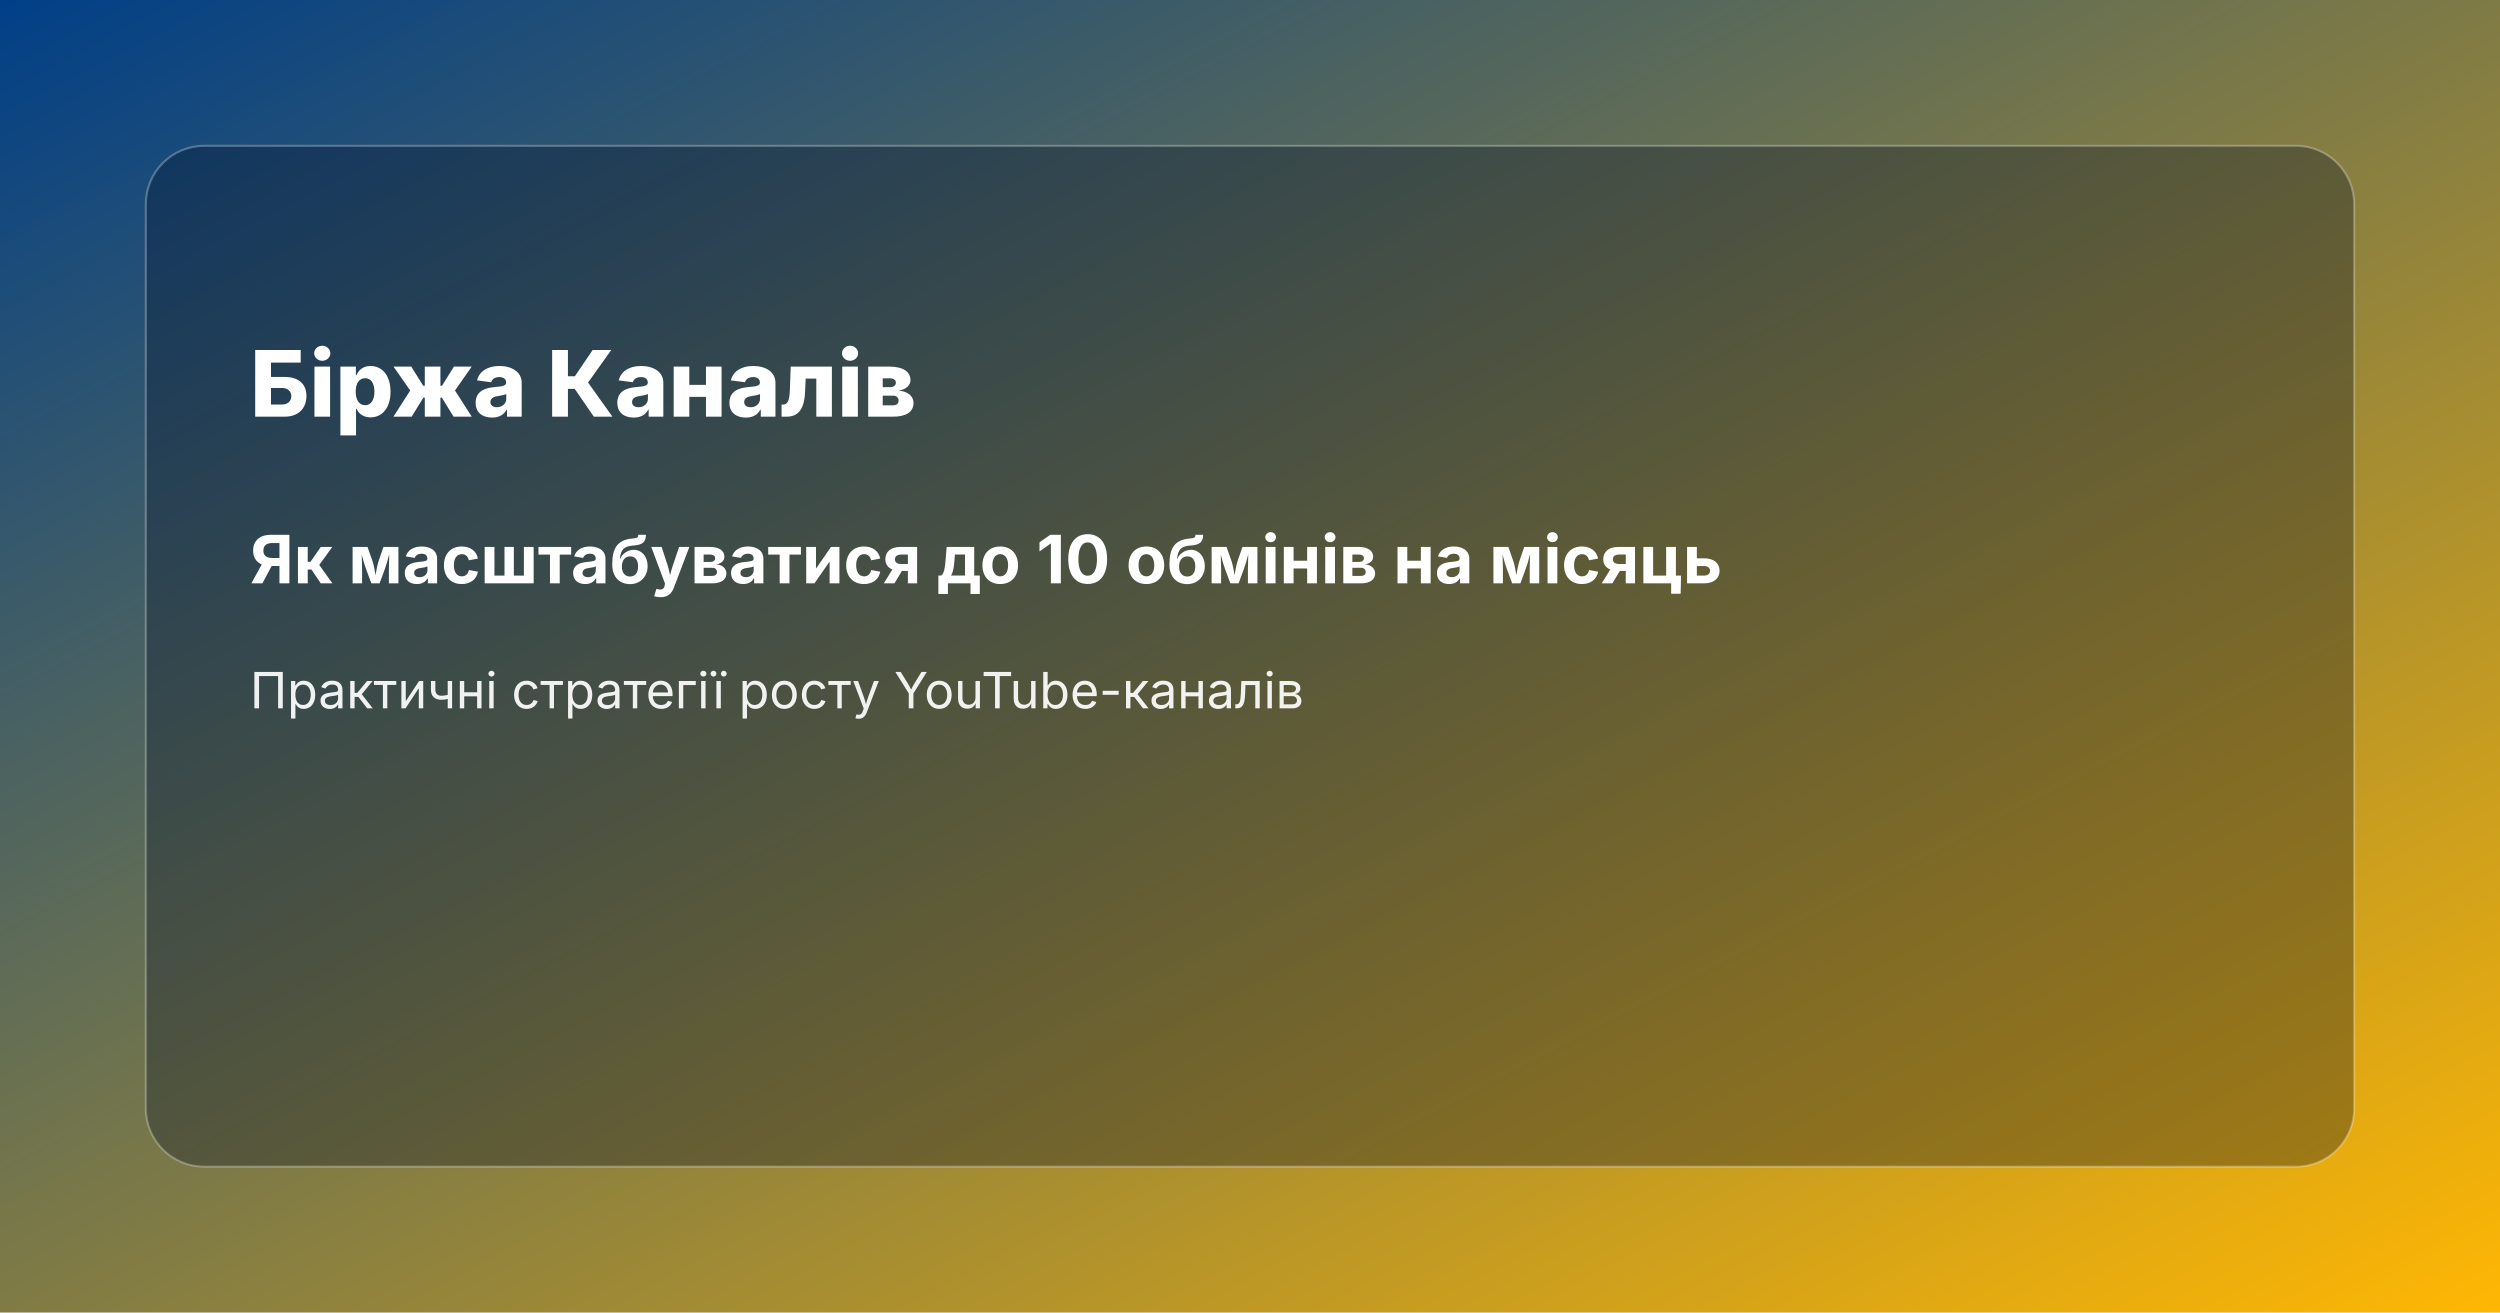
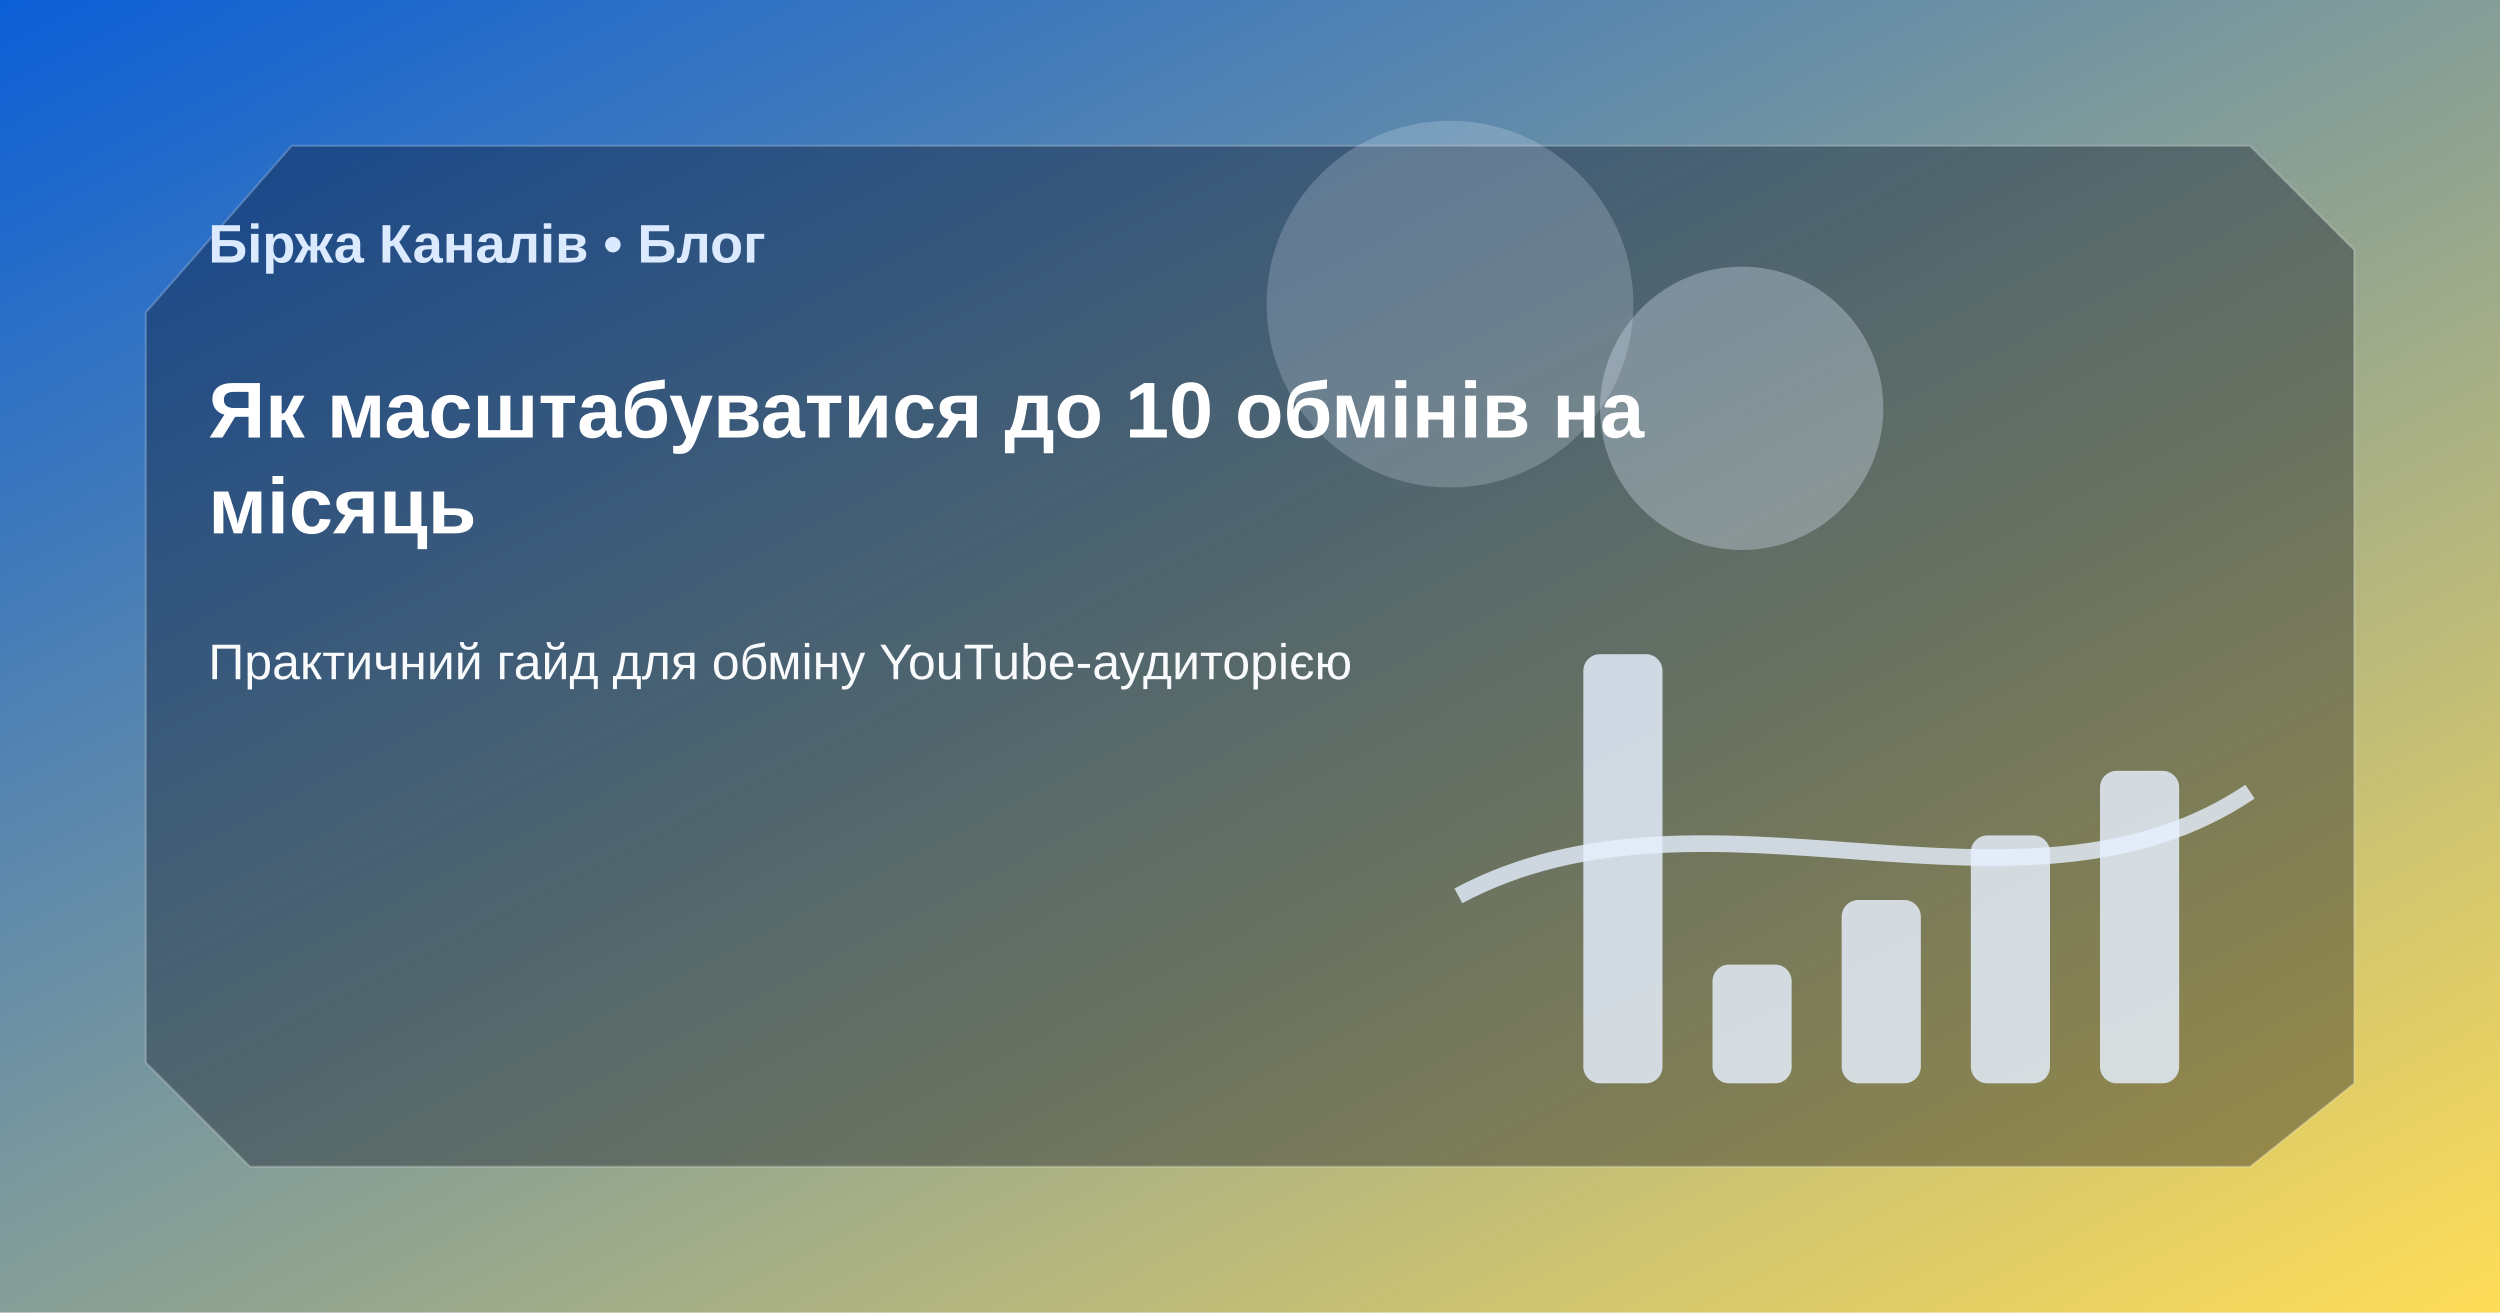
<svg xmlns="http://www.w3.org/2000/svg" width="1200" height="630" viewBox="0 0 1200 630" role="img" aria-label="Як масштабуватися до 10 обмінів на місяць">
  <defs>
-     <linearGradient id="g" x1="0" y1="0" x2="1" y2="1">
-       <stop offset="0%" stop-color="#003f88" />
-       <stop offset="100%" stop-color="#ffb703" />
+     <linearGradient id="bg-11" x1="0" y1="0" x2="1" y2="1">
+       <stop offset="0%" stop-color="#0b5ed7" />
+       <stop offset="100%" stop-color="#ffdd57" />
    </linearGradient>
  </defs>
-   <rect width="1200" height="630" fill="url(#g)" />
-   <rect x="70" y="70" width="1060" height="490" rx="28" fill="rgba(5,15,35,.32)" stroke="rgba(255,255,255,.28)" />
-   <text x="120" y="200" fill="#fff" font-size="44" font-weight="800" font-family="Inter,Arial,sans-serif">Біржа Каналів</text>
-   <text x="120" y="280" fill="#fff" font-size="32" font-weight="700" font-family="Inter,Arial,sans-serif">Як масштабуватися до 10 обмінів на місяць</text>
-   <text x="120" y="340" fill="rgba(255,255,255,.92)" font-size="24" font-family="Inter,Arial,sans-serif">Практичні стратегії росту YouTube-каналів</text>
+   <rect width="1200" height="630" fill="url(#bg-11)" />
+   <path d="M70 150 L140 70 H1080 L1130 120 V520 L1080 560 H120 L70 510 Z" fill="rgba(7,12,30,.36)" stroke="rgba(255,255,255,.22)" />
+   <circle cx="696" cy="146" r="88" fill="#e6f0ff" opacity="0.21" />
+   <circle cx="836" cy="196" r="68" fill="#e6f0ff" opacity="0.31" />
+   <path d="M700 430 C820 366, 970 454, 1080 380" stroke="#e6f0ff" stroke-width="8" fill="none" opacity="0.8" />
+   <rect x="760" y="314" width="38" height="206" rx="8" fill="#e6f0ff" opacity="0.82" />
+   <rect x="822" y="463" width="38" height="57" rx="8" fill="#e6f0ff" opacity="0.82" />
+   <rect x="884" y="432" width="38" height="88" rx="8" fill="#e6f0ff" opacity="0.82" />
+   <rect x="946" y="401" width="38" height="119" rx="8" fill="#e6f0ff" opacity="0.82" />
+   <rect x="1008" y="370" width="38" height="150" rx="8" fill="#e6f0ff" opacity="0.82" />
+   <text x="100" y="126" fill="#dbeafe" font-size="26" font-weight="700" font-family="Segoe UI, Arial, sans-serif">Біржа Каналів • Блог</text>
+   <text x="100" y="210" fill="#ffffff" font-size="38" font-weight="800" font-family="Segoe UI, Arial, sans-serif">Як масштабуватися до 10 обмінів на</text>
+   <text x="100" y="256" fill="#ffffff" font-size="38" font-weight="800" font-family="Segoe UI, Arial, sans-serif">місяць</text>
+   <text x="100" y="326" fill="#f8fafc" font-size="24" font-weight="500" font-family="Segoe UI, Arial, sans-serif">Практичний гайд для обміну YouTube-аудиторією</text>
</svg>
